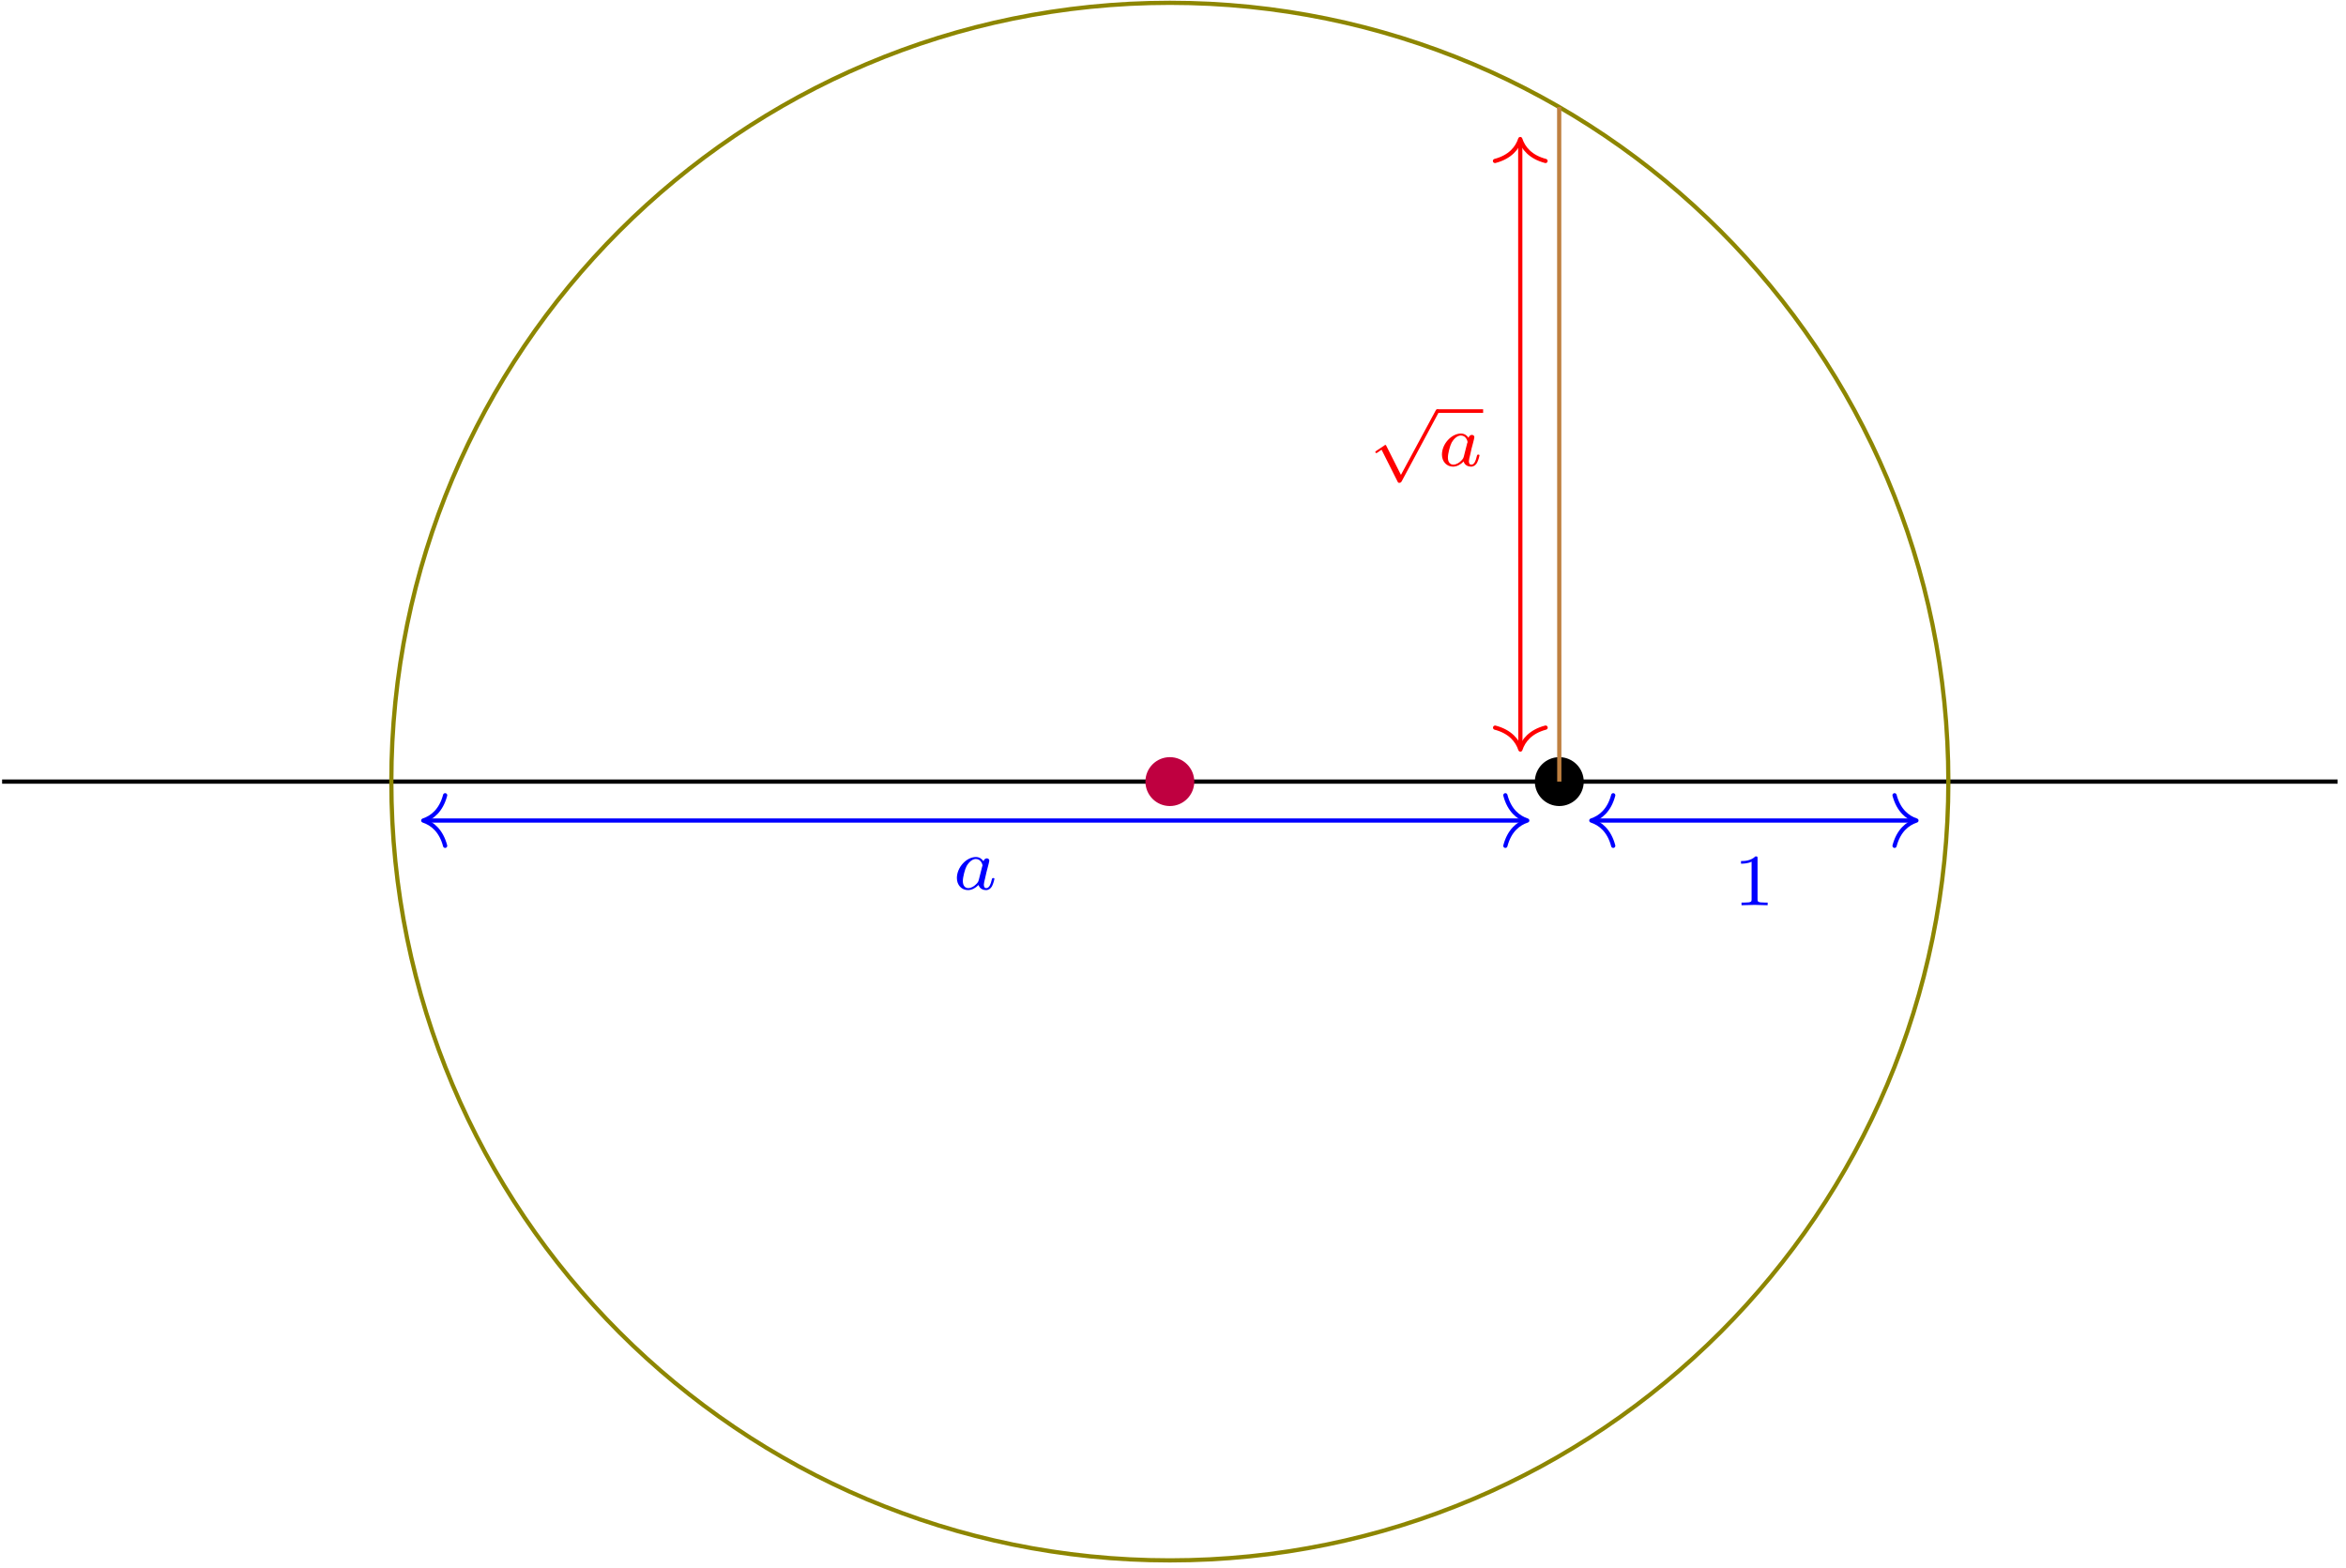
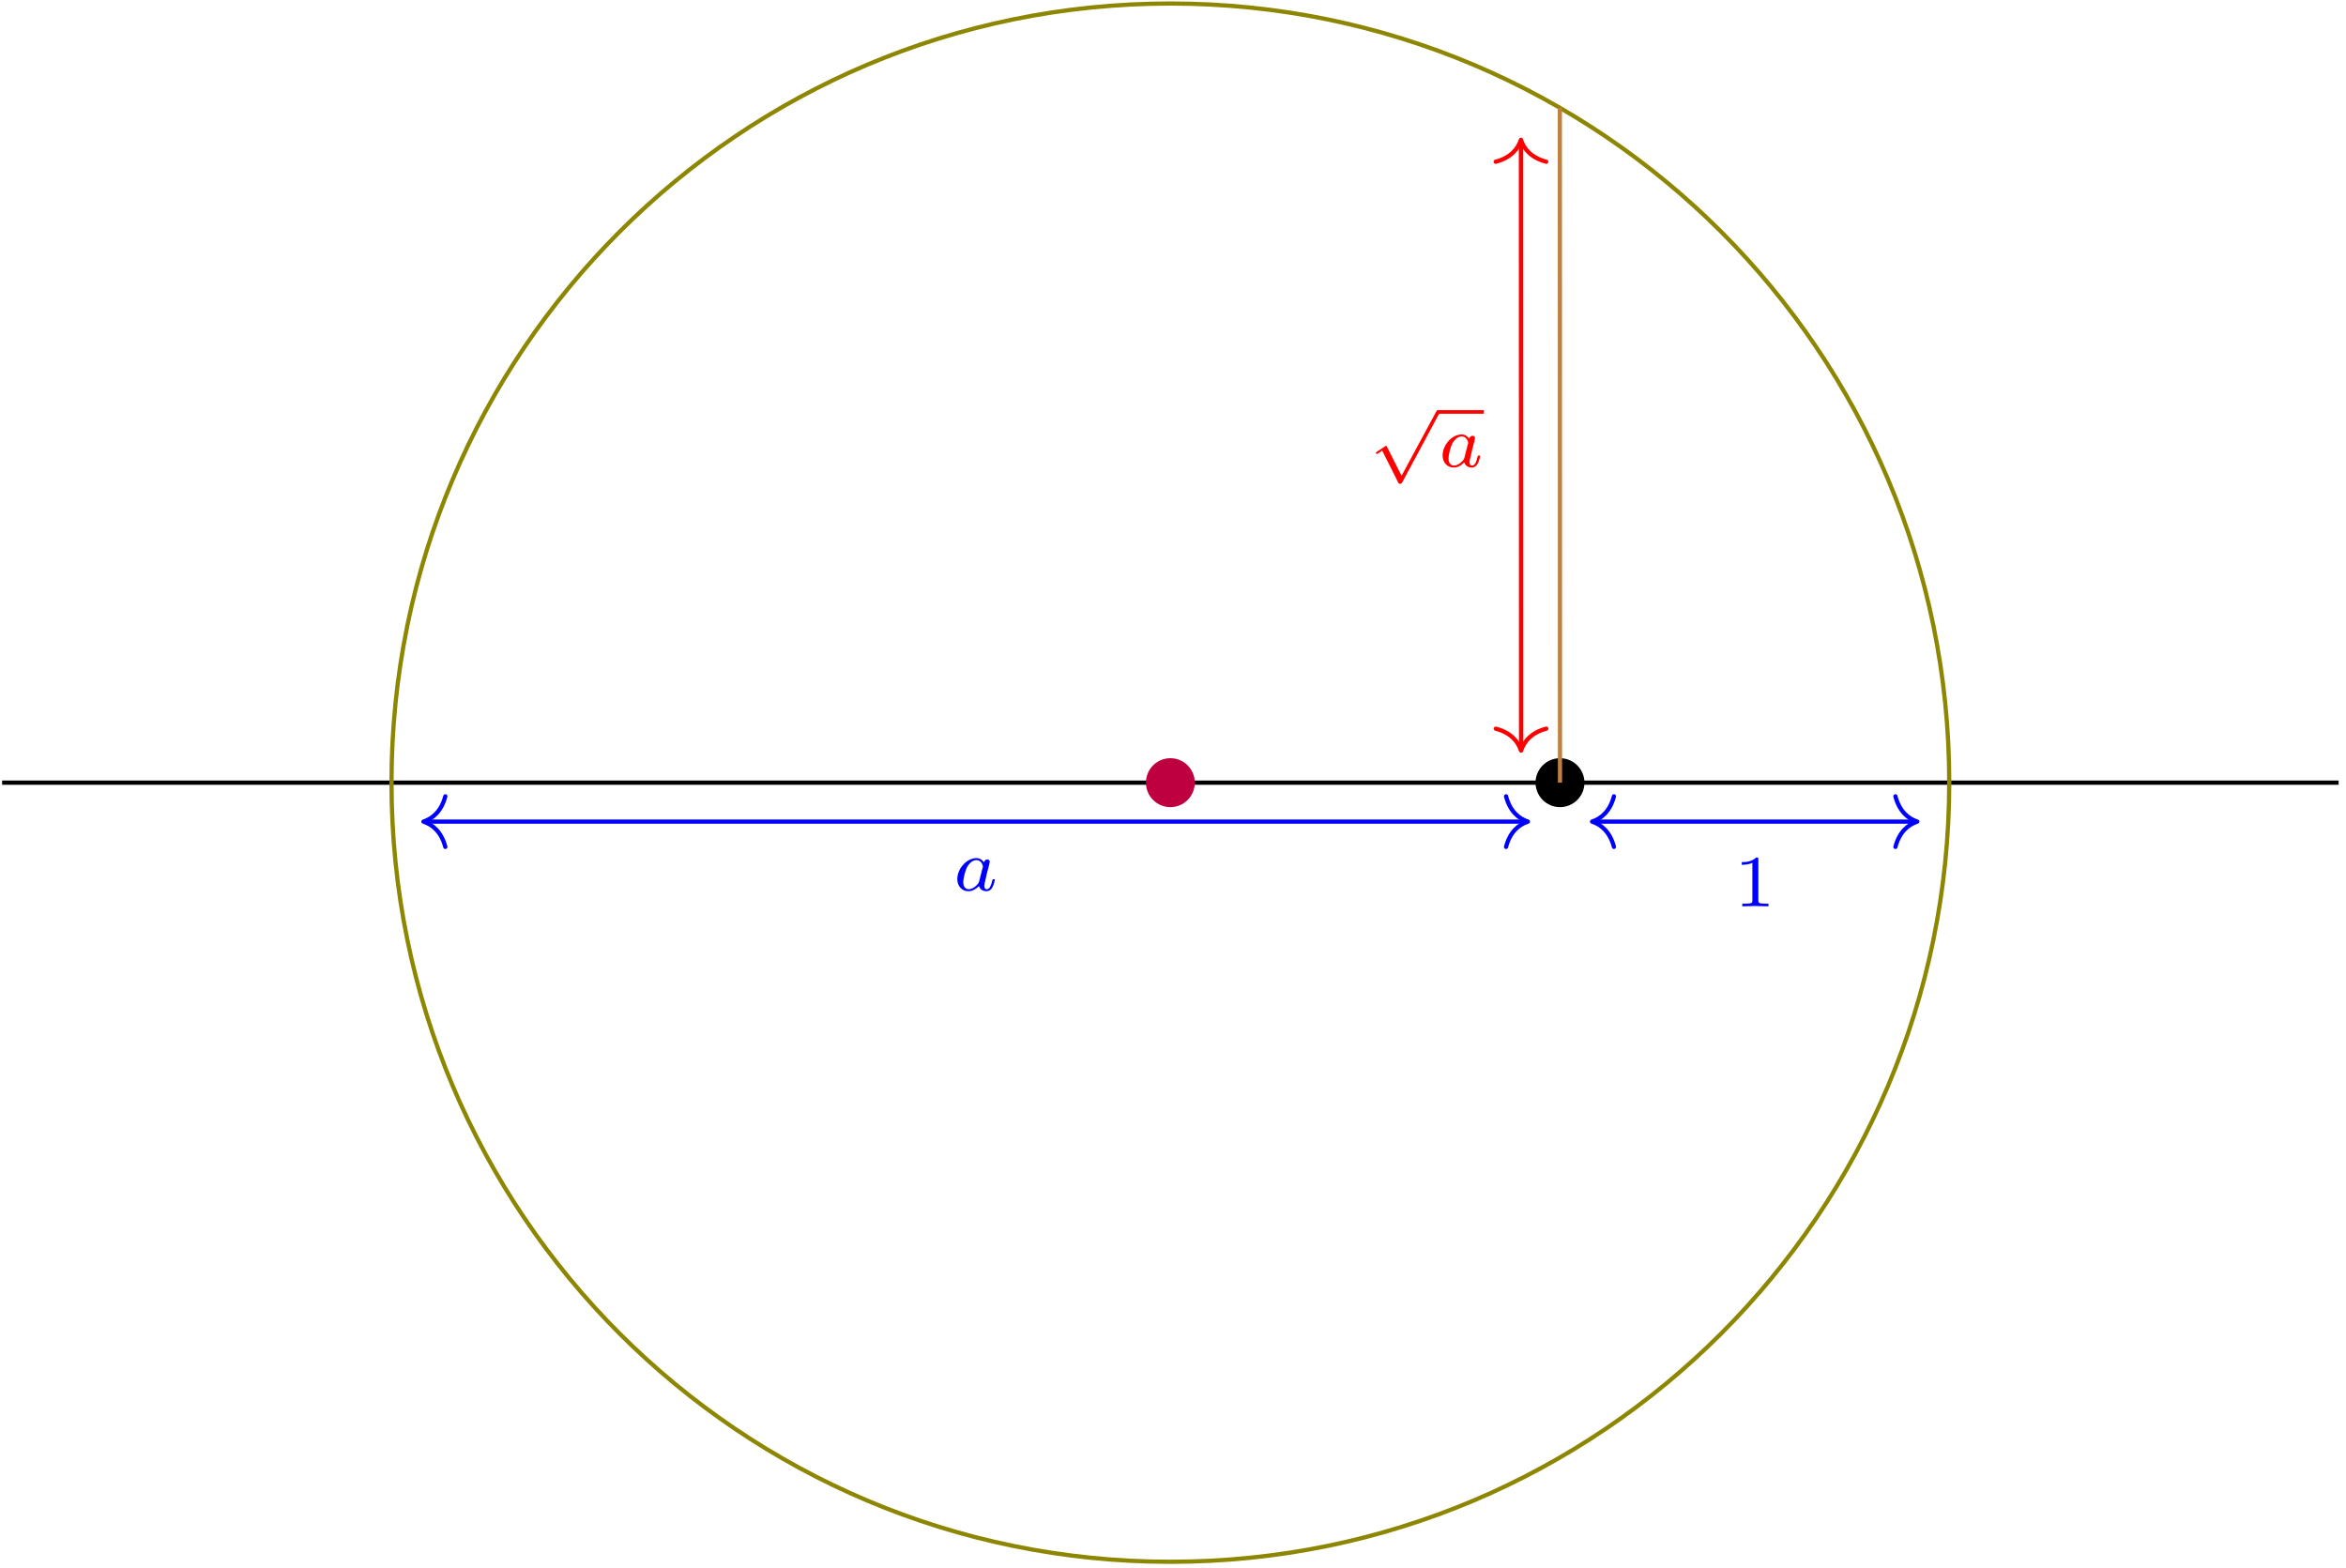
- <svg xmlns="http://www.w3.org/2000/svg" width="449pt" height="300pt" viewBox="0 0 449 300" version="1.1">
+ <svg xmlns="http://www.w3.org/2000/svg" width="449px" height="300px" viewBox="0 0 449 300" version="1.1">
  <defs>
    <clipPath id="clip1">
-       <path d="M 0 149 L 447.793 149 L 447.793 150 L 0 150 Z M 0 149 " />
+       <path d="M 0 149 L 447.992 149 L 447.992 150.203 L 0 150.203 Z M 0 149 " />
    </clipPath>
    <clipPath id="clip2">
-       <path d="M 63 0.133 L 384.973 0.133 L 384.973 299.059 L 63 299.059 Z M 63 0.133 " />
+       <path d="M 63 0.27 L 385 0.27 L 385 299.328 L 63 299.328 Z M 63 0.27 " />
    </clipPath>
  </defs>
  <g id="surface1">
    <g clip-path="url(#clip1)" clip-rule="nonzero">
-       <path style="fill:none;stroke-width:0.399;stroke-linecap:butt;stroke-linejoin:miter;stroke:rgb(0%,0%,0%);stroke-opacity:1;stroke-miterlimit:10;" d="M -110.552 -0.001 L 110.55 -0.001 " transform="matrix(2.021618,0,0,-2.02247,223.8963,149.5951)" />
+       <path style="fill:none;stroke-width:0.399;stroke-linecap:butt;stroke-linejoin:miter;stroke:rgb(0%,0%,0%);stroke-opacity:1;stroke-miterlimit:10;" d="M -110.552 0 L 110.552 0 " transform="matrix(2.022522,0,0,-2.023374,223.9964,149.7977)" />
    </g>
-     <path style="fill-rule:nonzero;fill:rgb(0%,0%,0%);fill-opacity:1;stroke-width:0.399;stroke-linecap:butt;stroke-linejoin:miter;stroke:rgb(0%,0%,0%);stroke-opacity:1;stroke-miterlimit:10;" d="M 38.984 -0.001 C 38.984 1.165 38.037 2.114 36.87 2.114 C 35.703 2.114 34.756 1.165 34.756 -0.001 C 34.756 -1.168 35.703 -2.114 36.87 -2.114 C 38.037 -2.114 38.984 -1.168 38.984 -0.001 Z M 38.984 -0.001 " transform="matrix(2.021618,0,0,-2.02247,223.8963,149.5951)" />
-     <path style="fill:none;stroke-width:0.399;stroke-linecap:butt;stroke-linejoin:miter;stroke:rgb(0%,0%,100%);stroke-opacity:1;stroke-miterlimit:10;" d="M 40.105 -3.685 L 70.485 -3.685 " transform="matrix(2.021618,0,0,-2.02247,223.8963,149.5951)" />
-     <path style="fill:none;stroke-width:0.399;stroke-linecap:round;stroke-linejoin:round;stroke:rgb(0%,0%,100%);stroke-opacity:1;stroke-miterlimit:10;" d="M -2.071 2.392 C -1.696 0.955 -0.85 0.277 0.001 -0.001 C -0.85 -0.279 -1.696 -0.957 -2.071 -2.392 " transform="matrix(-2.021618,0,0,2.02247,304.5674,157.0485)" />
-     <path style="fill:none;stroke-width:0.399;stroke-linecap:round;stroke-linejoin:round;stroke:rgb(0%,0%,100%);stroke-opacity:1;stroke-miterlimit:10;" d="M -2.073 2.392 C -1.692 0.957 -0.852 0.279 -0.002 0.001 C -0.852 -0.277 -1.692 -0.955 -2.073 -2.392 " transform="matrix(2.021618,0,0,-2.02247,366.7886,157.0485)" />
-     <path style=" stroke:none;fill-rule:nonzero;fill:rgb(0%,0%,100%);fill-opacity:1;" d="M 336.379 164.293 C 336.379 163.914 336.348 163.914 335.965 163.914 C 335.047 164.801 333.781 164.801 333.211 164.801 L 333.211 165.305 C 333.527 165.305 334.477 165.305 335.238 164.926 L 335.238 172.117 C 335.238 172.559 335.238 172.75 333.844 172.75 L 333.309 172.75 L 333.309 173.258 C 333.559 173.258 335.27 173.191 335.809 173.191 C 336.25 173.191 338.023 173.258 338.309 173.258 L 338.309 172.75 L 337.801 172.75 C 336.379 172.75 336.379 172.559 336.379 172.117 Z M 336.379 164.293 " />
-     <path style="fill:none;stroke-width:0.399;stroke-linecap:butt;stroke-linejoin:miter;stroke:rgb(0%,0%,100%);stroke-opacity:1;stroke-miterlimit:10;" d="M 33.636 -3.685 L -70.485 -3.685 " transform="matrix(2.021618,0,0,-2.02247,223.8963,149.5951)" />
-     <path style="fill:none;stroke-width:0.399;stroke-linecap:round;stroke-linejoin:round;stroke:rgb(0%,0%,100%);stroke-opacity:1;stroke-miterlimit:10;" d="M -2.071 2.392 C -1.696 0.957 -0.85 0.279 0 0.001 C -0.85 -0.277 -1.696 -0.955 -2.071 -2.392 " transform="matrix(2.021618,0,0,-2.02247,292.2999,157.0485)" />
-     <path style="fill:none;stroke-width:0.399;stroke-linecap:round;stroke-linejoin:round;stroke:rgb(0%,0%,100%);stroke-opacity:1;stroke-miterlimit:10;" d="M -2.073 2.392 C -1.693 0.955 -0.852 0.277 -0.002 -0.001 C -0.852 -0.279 -1.693 -0.957 -2.073 -2.392 " transform="matrix(-2.021618,0,0,2.02247,81.00405,157.0485)" />
-     <path style=" stroke:none;fill-rule:nonzero;fill:rgb(0%,0%,100%);fill-opacity:1;" d="M 188.234 164.855 C 187.918 164.379 187.445 164.031 186.777 164.031 C 184.973 164.031 183.137 165.996 183.137 168.055 C 183.137 169.414 184.055 170.363 185.258 170.363 C 186.02 170.363 186.715 169.953 187.285 169.383 C 187.539 170.238 188.363 170.363 188.711 170.363 C 189.215 170.363 189.598 170.078 189.852 169.637 C 190.133 169.098 190.324 168.273 190.324 168.211 C 190.324 168.055 190.133 168.055 190.102 168.055 C 189.914 168.055 189.883 168.086 189.785 168.465 C 189.629 169.16 189.344 169.984 188.773 169.984 C 188.395 169.984 188.297 169.668 188.297 169.289 C 188.297 169.066 188.426 168.559 188.52 168.18 C 188.613 167.801 188.742 167.23 188.805 166.914 L 189.09 165.836 C 189.184 165.488 189.344 164.824 189.344 164.727 C 189.344 164.441 189.09 164.285 188.867 164.285 C 188.648 164.285 188.297 164.473 188.234 164.855 Z M 187.316 168.465 C 187.223 168.875 186.906 169.16 186.621 169.414 C 186.492 169.543 185.926 169.984 185.324 169.984 C 184.785 169.984 184.277 169.605 184.277 168.625 C 184.277 167.863 184.688 166.312 185.008 165.742 C 185.672 164.633 186.367 164.41 186.777 164.41 C 187.762 164.41 188.047 165.488 188.047 165.645 C 188.047 165.711 188.012 165.805 187.98 165.836 Z M 187.316 168.465 " />
-     <path style="fill-rule:nonzero;fill:rgb(74.902%,0%,25.098%);fill-opacity:1;stroke-width:0.399;stroke-linecap:butt;stroke-linejoin:miter;stroke:rgb(74.902%,0%,25.098%);stroke-opacity:1;stroke-miterlimit:10;" d="M 2.113 -0.001 C 2.113 1.165 1.168 2.114 0.001 2.114 C -1.168 2.114 -2.113 1.165 -2.113 -0.001 C -2.113 -1.168 -1.168 -2.114 0.001 -2.114 C 1.168 -2.114 2.113 -1.168 2.113 -0.001 Z M 2.113 -0.001 " transform="matrix(2.021618,0,0,-2.02247,223.8963,149.5951)" />
+     <path style="fill-rule:nonzero;fill:rgb(0%,0%,0%);fill-opacity:1;stroke-width:0.399;stroke-linecap:butt;stroke-linejoin:miter;stroke:rgb(0%,0%,0%);stroke-opacity:1;stroke-miterlimit:10;" d="M 38.985 0 C 38.985 1.166 38.036 2.114 36.87 2.114 C 35.703 2.114 34.755 1.166 34.755 0 C 34.755 -1.168 35.703 -2.116 36.87 -2.116 C 38.036 -2.116 38.985 -1.168 38.985 0 Z M 38.985 0 " transform="matrix(2.022522,0,0,-2.023374,223.9964,149.7977)" />
+     <path style="fill:none;stroke-width:0.399;stroke-linecap:butt;stroke-linejoin:miter;stroke:rgb(0%,0%,100%);stroke-opacity:1;stroke-miterlimit:10;" d="M 40.103 -3.685 L 70.485 -3.685 " transform="matrix(2.022522,0,0,-2.023374,223.9964,149.7977)" />
+     <path style="fill:none;stroke-width:0.399;stroke-linecap:round;stroke-linejoin:round;stroke:rgb(0%,0%,100%);stroke-opacity:1;stroke-miterlimit:10;" d="M -2.07 2.392 C -1.696 0.955 -0.85 0.278 0 -0 C -0.85 -0.278 -1.696 -0.956 -2.07 -2.392 " transform="matrix(-2.022522,0,0,2.023374,304.7036,157.2544)" />
+     <path style="fill:none;stroke-width:0.399;stroke-linecap:round;stroke-linejoin:round;stroke:rgb(0%,0%,100%);stroke-opacity:1;stroke-miterlimit:10;" d="M -2.072 2.392 C -1.694 0.956 -0.851 0.278 -0.002 0 C -0.851 -0.278 -1.694 -0.955 -2.072 -2.392 " transform="matrix(2.022522,0,0,-2.023374,366.9525,157.2544)" />
+     <path style=" stroke:none;fill-rule:nonzero;fill:rgb(0%,0%,100%);fill-opacity:1;" d="M 336.527 164.5 C 336.527 164.121 336.496 164.121 336.117 164.121 C 335.199 165.008 333.93 165.008 333.359 165.008 L 333.359 165.516 C 333.676 165.516 334.629 165.516 335.387 165.137 L 335.387 172.328 C 335.387 172.773 335.387 172.961 333.996 172.961 L 333.457 172.961 L 333.457 173.469 C 333.711 173.469 335.418 173.406 335.957 173.406 C 336.402 173.406 338.176 173.469 338.461 173.469 L 338.461 172.961 L 337.953 172.961 C 336.527 172.961 336.527 172.773 336.527 172.328 Z M 336.527 164.5 " />
+     <path style="fill:none;stroke-width:0.399;stroke-linecap:butt;stroke-linejoin:miter;stroke:rgb(0%,0%,100%);stroke-opacity:1;stroke-miterlimit:10;" d="M 33.637 -3.685 L -70.484 -3.685 " transform="matrix(2.022522,0,0,-2.023374,223.9964,149.7977)" />
+     <path style="fill:none;stroke-width:0.399;stroke-linecap:round;stroke-linejoin:round;stroke:rgb(0%,0%,100%);stroke-opacity:1;stroke-miterlimit:10;" d="M -2.071 2.392 C -1.696 0.956 -0.85 0.278 -0 0 C -0.85 -0.278 -1.696 -0.955 -2.071 -2.392 " transform="matrix(2.022522,0,0,-2.023374,292.4305,157.2544)" />
+     <path style="fill:none;stroke-width:0.399;stroke-linecap:round;stroke-linejoin:round;stroke:rgb(0%,0%,100%);stroke-opacity:1;stroke-miterlimit:10;" d="M -2.072 2.392 C -1.693 0.955 -0.851 0.278 -0.001 -0 C -0.851 -0.278 -1.693 -0.956 -2.072 -2.392 " transform="matrix(-2.022522,0,0,2.023374,81.04025,157.2544)" />
+     <path style=" stroke:none;fill-rule:nonzero;fill:rgb(0%,0%,100%);fill-opacity:1;" d="M 188.32 165.062 C 188.004 164.59 187.527 164.238 186.863 164.238 C 185.059 164.238 183.219 166.203 183.219 168.266 C 183.219 169.625 184.137 170.578 185.344 170.578 C 186.102 170.578 186.801 170.164 187.367 169.594 C 187.621 170.449 188.445 170.578 188.793 170.578 C 189.301 170.578 189.68 170.293 189.934 169.848 C 190.219 169.309 190.41 168.484 190.41 168.422 C 190.41 168.266 190.219 168.266 190.188 168.266 C 189.996 168.266 189.965 168.297 189.871 168.676 C 189.715 169.371 189.43 170.195 188.859 170.195 C 188.477 170.195 188.383 169.879 188.383 169.5 C 188.383 169.277 188.508 168.77 188.605 168.391 C 188.699 168.012 188.824 167.441 188.891 167.125 L 189.176 166.047 C 189.27 165.699 189.43 165.031 189.43 164.938 C 189.43 164.652 189.176 164.492 188.953 164.492 C 188.73 164.492 188.383 164.684 188.32 165.062 Z M 187.402 168.676 C 187.305 169.086 186.988 169.371 186.703 169.625 C 186.578 169.754 186.008 170.195 185.406 170.195 C 184.867 170.195 184.359 169.816 184.359 168.836 C 184.359 168.074 184.773 166.52 185.09 165.949 C 185.754 164.84 186.449 164.621 186.863 164.621 C 187.844 164.621 188.129 165.699 188.129 165.855 C 188.129 165.918 188.098 166.016 188.066 166.047 Z M 187.402 168.676 " />
+     <path style="fill-rule:nonzero;fill:rgb(74.902%,0%,25.098%);fill-opacity:1;stroke-width:0.399;stroke-linecap:butt;stroke-linejoin:miter;stroke:rgb(74.902%,0%,25.098%);stroke-opacity:1;stroke-miterlimit:10;" d="M 2.113 0 C 2.113 1.166 1.168 2.114 0.002 2.114 C -1.169 2.114 -2.113 1.166 -2.113 0 C -2.113 -1.168 -1.169 -2.116 0.002 -2.116 C 1.168 -2.116 2.113 -1.168 2.113 0 Z M 2.113 0 " transform="matrix(2.022522,0,0,-2.023374,223.9964,149.7977)" />
    <g clip-path="url(#clip2)" clip-rule="nonzero">
-       <path style="fill:none;stroke-width:0.399;stroke-linecap:butt;stroke-linejoin:miter;stroke:rgb(55.294%,52.549%,0%);stroke-opacity:1;stroke-miterlimit:10;" d="M 73.702 -0.001 C 73.702 40.703 40.708 73.7 0.001 73.7 C -40.707 73.7 -73.702 40.703 -73.702 -0.001 C -73.702 -40.706 -40.707 -73.701 0.001 -73.701 C 40.708 -73.701 73.702 -40.706 73.702 -0.001 Z M 73.702 -0.001 " transform="matrix(2.021618,0,0,-2.02247,223.8963,149.5951)" />
+       <path style="fill:none;stroke-width:0.399;stroke-linecap:butt;stroke-linejoin:miter;stroke:rgb(55.294%,52.549%,0%);stroke-opacity:1;stroke-miterlimit:10;" d="M 73.703 0 C 73.703 40.704 40.707 73.7 0.002 73.7 C -40.708 73.7 -73.703 40.704 -73.703 0 C -73.703 -40.706 -40.708 -73.701 0.002 -73.701 C 40.707 -73.701 73.703 -40.706 73.703 0 Z M 73.703 0 " transform="matrix(2.022522,0,0,-2.023374,223.9964,149.7977)" />
    </g>
-     <path style="fill:none;stroke-width:0.399;stroke-linecap:butt;stroke-linejoin:miter;stroke:rgb(74.902%,50.196%,25.098%);stroke-opacity:1;stroke-miterlimit:10;" d="M 36.87 -0.001 L 36.859 63.842 " transform="matrix(2.021618,0,0,-2.02247,223.8963,149.5951)" />
-     <path style="fill:none;stroke-width:0.399;stroke-linecap:butt;stroke-linejoin:miter;stroke:rgb(100%,0%,0%);stroke-opacity:1;stroke-miterlimit:10;" d="M 33.185 3.234 L 33.174 60.609 " transform="matrix(2.021618,0,0,-2.02247,223.8963,149.5951)" />
-     <path style="fill:none;stroke-width:0.399;stroke-linecap:round;stroke-linejoin:round;stroke:rgb(100%,0%,0%);stroke-opacity:1;stroke-miterlimit:10;" d="M -2.075 2.39 C -1.695 0.958 -0.849 0.279 0.001 0.001 C -0.849 -0.281 -1.695 -0.957 -2.072 -2.391 " transform="matrix(0.000343675,2.02247,2.021618,-0.00034382,290.9824,143.4587)" />
-     <path style="fill:none;stroke-width:0.399;stroke-linecap:round;stroke-linejoin:round;stroke:rgb(100%,0%,0%);stroke-opacity:1;stroke-miterlimit:10;" d="M -2.072 2.392 C -1.694 0.954 -0.852 0.278 0.002 -0 C -0.852 -0.279 -1.694 -0.957 -2.073 -2.392 " transform="matrix(-0.000343675,-2.02247,-2.021618,0.00034382,290.96,26.61635)" />
-     <path style=" stroke:none;fill-rule:nonzero;fill:rgb(100%,0%,0%);fill-opacity:1;" d="M 268.125 90.891 L 265.367 85.41 C 265.305 85.254 265.242 85.156 265.148 85.156 C 265.086 85.156 265.051 85.156 264.926 85.285 L 263.406 86.297 C 263.215 86.426 263.215 86.488 263.215 86.52 C 263.215 86.613 263.281 86.711 263.406 86.711 C 263.469 86.711 263.5 86.711 263.691 86.582 C 263.816 86.488 264.23 86.203 264.418 86.074 L 267.488 92.188 C 267.586 92.379 267.617 92.41 267.809 92.41 C 267.934 92.41 268.09 92.41 268.25 92.156 L 275.34 78.949 C 275.438 78.758 275.438 78.758 275.438 78.664 C 275.438 78.441 275.246 78.316 275.09 78.316 C 274.898 78.316 274.836 78.441 274.738 78.633 Z M 268.125 90.891 " />
-     <path style="fill:none;stroke-width:0.339;stroke-linecap:butt;stroke-linejoin:miter;stroke:rgb(100%,0%,0%);stroke-opacity:1;stroke-miterlimit:10;" d="M -0 -0.002 L 4.322 -0.002 " transform="matrix(2.021618,0,0,-2.02247,275.1181,78.67105)" />
-     <path style=" stroke:none;fill-rule:nonzero;fill:rgb(100%,0%,0%);fill-opacity:1;" d="M 281.07 83.805 C 280.754 83.328 280.277 82.98 279.613 82.98 C 277.809 82.98 275.973 84.945 275.973 87.004 C 275.973 88.363 276.891 89.316 278.094 89.316 C 278.855 89.316 279.551 88.902 280.121 88.332 C 280.375 89.188 281.195 89.316 281.543 89.316 C 282.051 89.316 282.43 89.031 282.684 88.586 C 282.969 88.047 283.16 87.223 283.16 87.16 C 283.16 87.004 282.969 87.004 282.938 87.004 C 282.746 87.004 282.715 87.035 282.621 87.414 C 282.465 88.109 282.18 88.934 281.609 88.934 C 281.227 88.934 281.133 88.617 281.133 88.238 C 281.133 88.016 281.262 87.508 281.355 87.129 C 281.449 86.75 281.578 86.18 281.641 85.863 L 281.926 84.785 C 282.02 84.438 282.18 83.773 282.18 83.676 C 282.18 83.391 281.926 83.234 281.703 83.234 C 281.48 83.234 281.133 83.422 281.07 83.805 Z M 280.152 87.414 C 280.059 87.824 279.742 88.109 279.457 88.363 C 279.328 88.492 278.758 88.934 278.156 88.934 C 277.617 88.934 277.113 88.555 277.113 87.574 C 277.113 86.812 277.523 85.262 277.84 84.691 C 278.504 83.582 279.203 83.359 279.613 83.359 C 280.594 83.359 280.879 84.438 280.879 84.594 C 280.879 84.66 280.848 84.754 280.816 84.785 Z M 280.152 87.414 " />
+     <path style="fill:none;stroke-width:0.399;stroke-linecap:butt;stroke-linejoin:miter;stroke:rgb(74.902%,50.196%,25.098%);stroke-opacity:1;stroke-miterlimit:10;" d="M 36.87 0 L 36.858 63.842 " transform="matrix(2.022522,0,0,-2.023374,223.9964,149.7977)" />
+     <path style="fill:none;stroke-width:0.399;stroke-linecap:butt;stroke-linejoin:miter;stroke:rgb(100%,0%,0%);stroke-opacity:1;stroke-miterlimit:10;" d="M 33.187 3.234 L 33.173 60.608 " transform="matrix(2.022522,0,0,-2.023374,223.9964,149.7977)" />
+     <path style="fill:none;stroke-width:0.399;stroke-linecap:round;stroke-linejoin:round;stroke:rgb(100%,0%,0%);stroke-opacity:1;stroke-miterlimit:10;" d="M -2.074 2.39 C -1.694 0.957 -0.849 0.279 0.001 0.002 C -0.849 -0.279 -1.694 -0.957 -2.071 -2.39 " transform="matrix(0.000343829,2.023374,2.022522,-0.000343974,291.1124,143.6586)" />
+     <path style="fill:none;stroke-width:0.399;stroke-linecap:round;stroke-linejoin:round;stroke:rgb(100%,0%,0%);stroke-opacity:1;stroke-miterlimit:10;" d="M -2.072 2.391 C -1.694 0.954 -0.852 0.276 0.001 0 C -0.852 -0.278 -1.694 -0.956 -2.073 -2.393 " transform="matrix(-0.000343829,-2.023374,-2.022522,0.000343974,291.09,26.764)" />
+     <path style=" stroke:none;fill-rule:nonzero;fill:rgb(100%,0%,0%);fill-opacity:1;" d="M 268.242 91.066 L 265.488 85.586 C 265.426 85.426 265.359 85.332 265.266 85.332 C 265.203 85.332 265.172 85.332 265.043 85.457 L 263.523 86.473 C 263.332 86.598 263.332 86.66 263.332 86.695 C 263.332 86.789 263.398 86.883 263.523 86.883 C 263.586 86.883 263.617 86.883 263.809 86.758 C 263.938 86.66 264.348 86.375 264.539 86.25 L 267.609 92.367 C 267.703 92.555 267.738 92.586 267.926 92.586 C 268.055 92.586 268.211 92.586 268.371 92.332 L 275.465 79.121 C 275.559 78.93 275.559 78.93 275.559 78.836 C 275.559 78.613 275.371 78.488 275.211 78.488 C 275.02 78.488 274.957 78.613 274.863 78.805 Z M 268.242 91.066 " />
+     <path style="fill:none;stroke-width:0.339;stroke-linecap:butt;stroke-linejoin:miter;stroke:rgb(100%,0%,0%);stroke-opacity:1;stroke-miterlimit:10;" d="M -0.001 -0.001 L 4.321 -0.001 " transform="matrix(2.022522,0,0,-2.023374,275.241,78.84196)" />
+     <path style=" stroke:none;fill-rule:nonzero;fill:rgb(100%,0%,0%);fill-opacity:1;" d="M 281.195 83.977 C 280.879 83.5 280.402 83.152 279.738 83.152 C 277.934 83.152 276.098 85.117 276.098 87.176 C 276.098 88.539 277.016 89.492 278.219 89.492 C 278.977 89.492 279.676 89.078 280.246 88.508 C 280.5 89.363 281.32 89.492 281.672 89.492 C 282.176 89.492 282.559 89.203 282.812 88.762 C 283.098 88.223 283.285 87.398 283.285 87.336 C 283.285 87.176 283.098 87.176 283.062 87.176 C 282.875 87.176 282.844 87.207 282.746 87.59 C 282.59 88.285 282.305 89.109 281.734 89.109 C 281.355 89.109 281.258 88.793 281.258 88.414 C 281.258 88.191 281.387 87.684 281.48 87.305 C 281.574 86.922 281.703 86.352 281.766 86.035 L 282.051 84.961 C 282.145 84.609 282.305 83.945 282.305 83.852 C 282.305 83.566 282.051 83.406 281.828 83.406 C 281.605 83.406 281.258 83.598 281.195 83.977 Z M 280.277 87.59 C 280.184 88 279.867 88.285 279.582 88.539 C 279.453 88.668 278.883 89.109 278.281 89.109 C 277.742 89.109 277.238 88.73 277.238 87.746 C 277.238 86.988 277.648 85.434 277.965 84.863 C 278.629 83.754 279.328 83.531 279.738 83.531 C 280.719 83.531 281.004 84.609 281.004 84.77 C 281.004 84.832 280.973 84.926 280.941 84.961 Z M 280.277 87.59 " />
  </g>
</svg>
